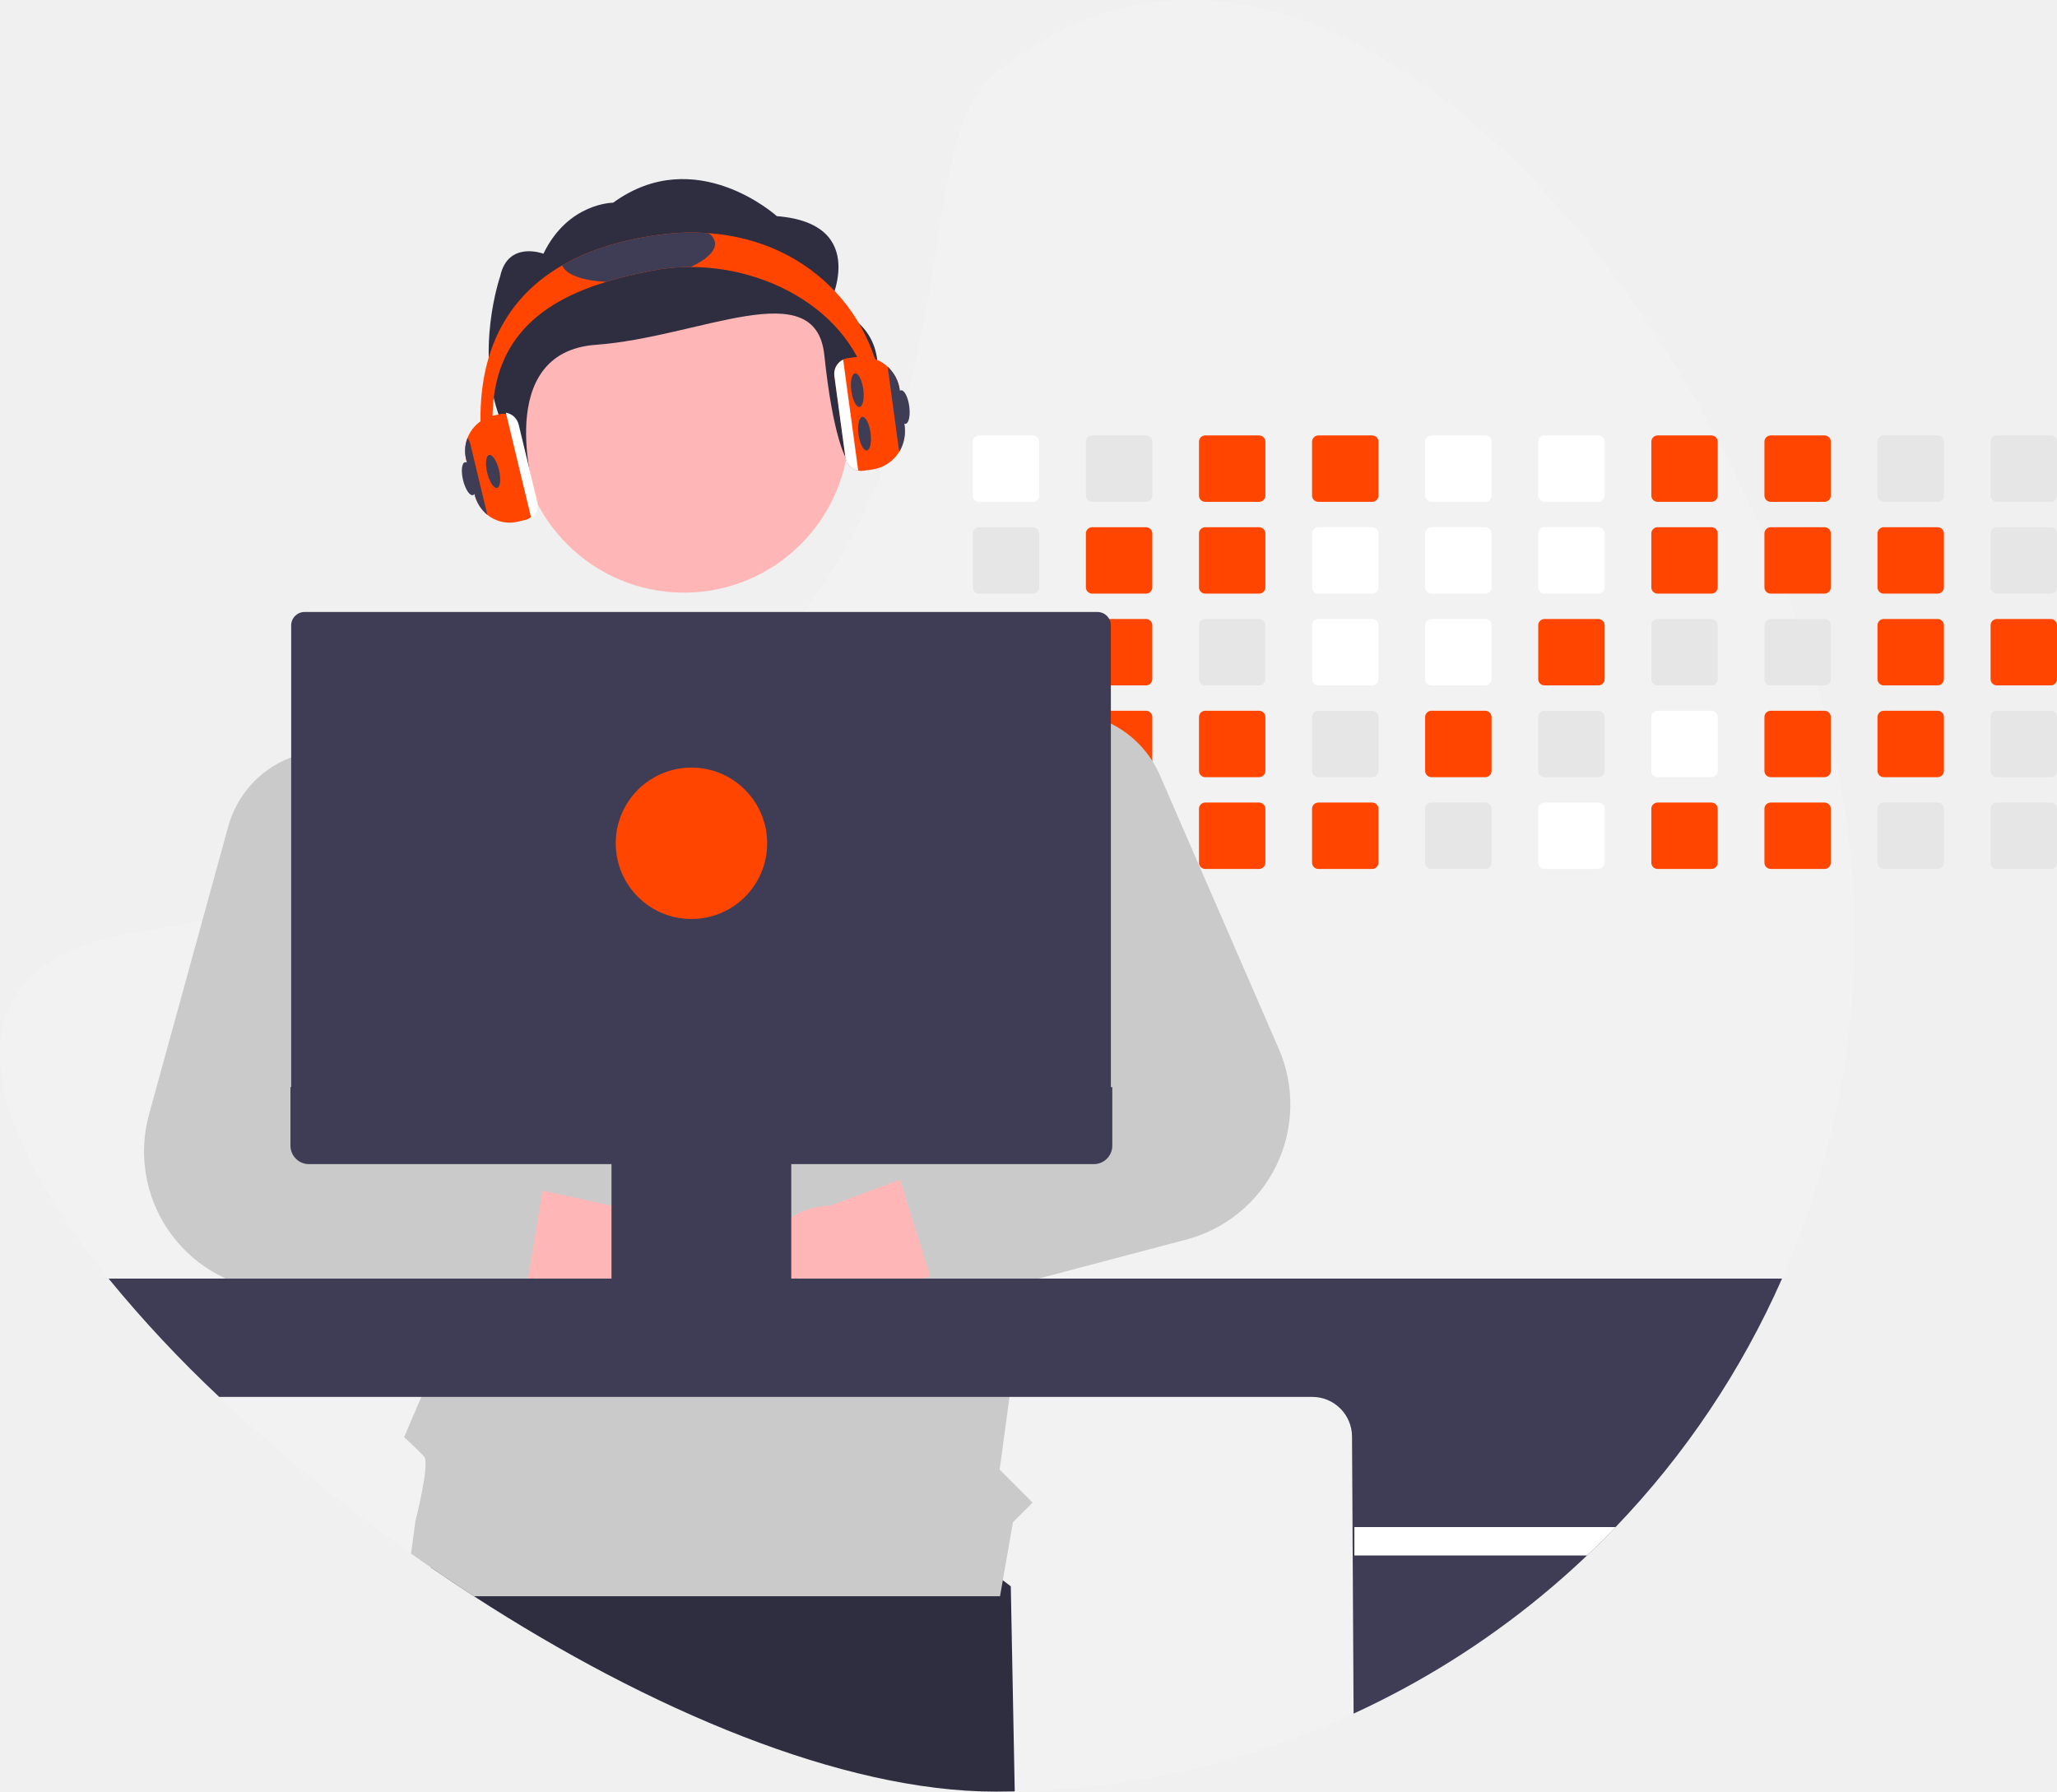
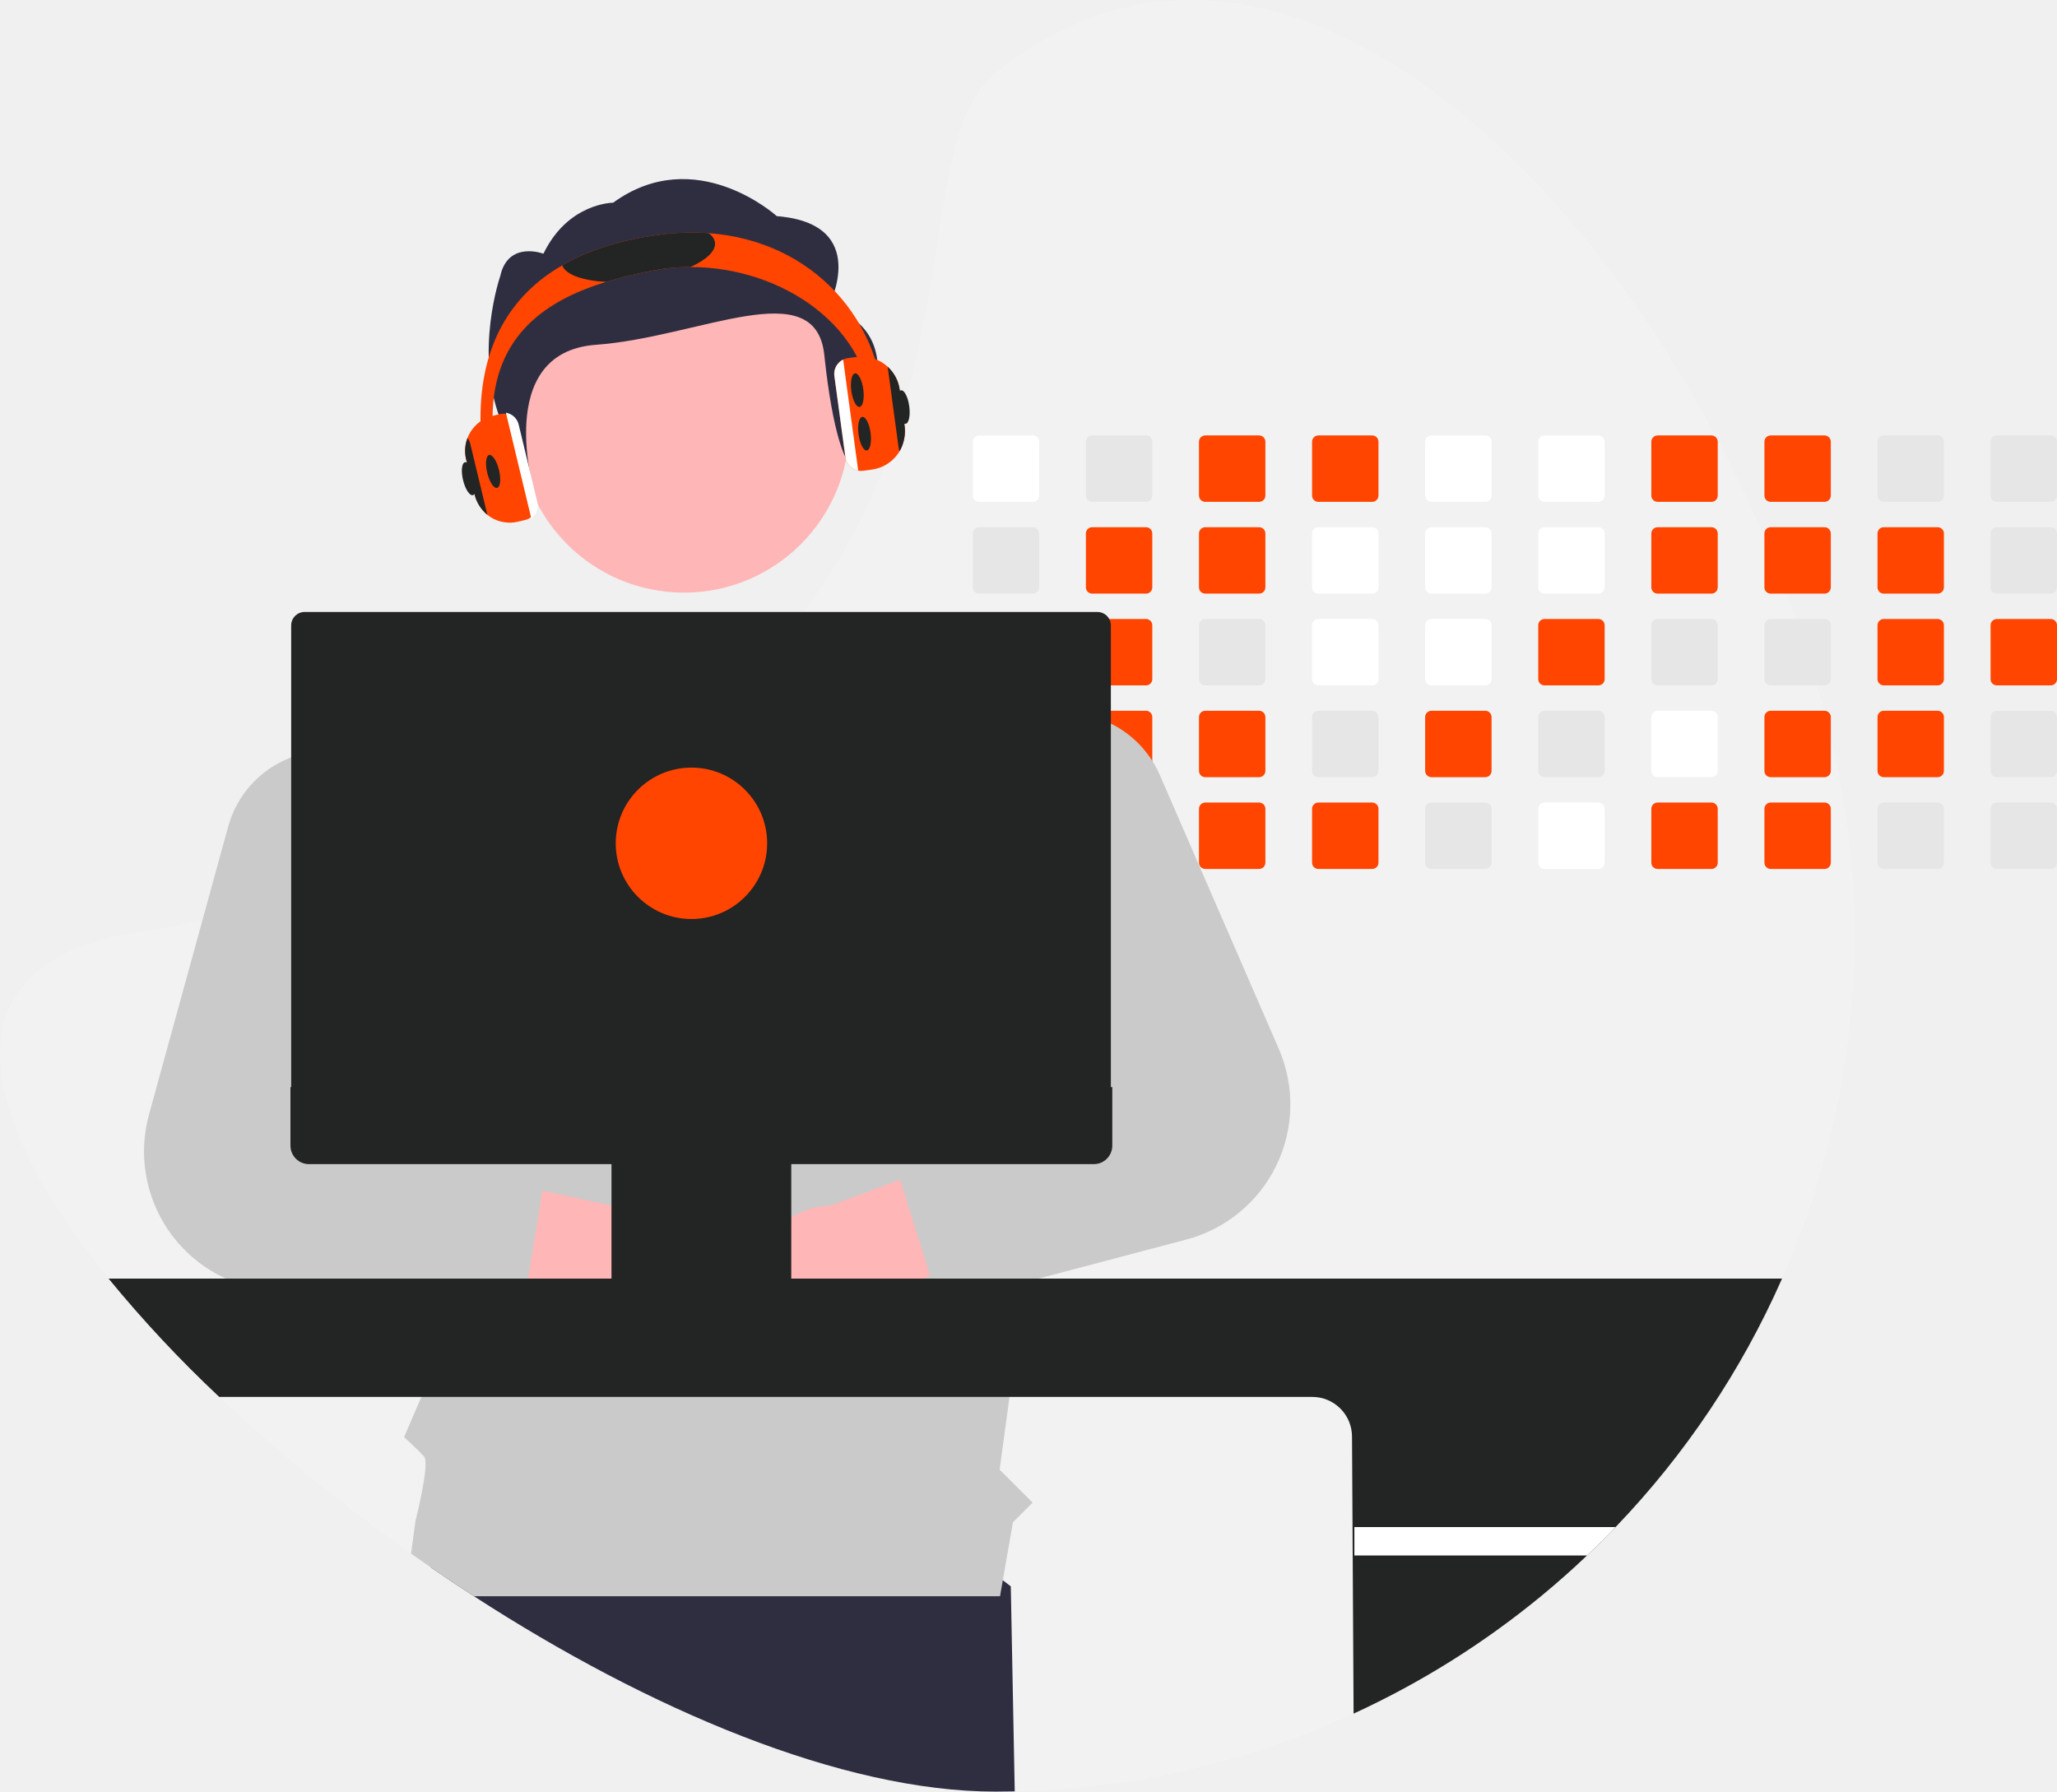
<svg xmlns="http://www.w3.org/2000/svg" data-name="Layer 1" width="850.538" height="740.83" viewBox="0 0 850.538 740.83">
  <path d="M941.609,465.125a354.21,354.21,0,0,1-98.85,245.9q-5.745,6.015-11.8,11.74-9.225,8.775-19.07,16.87a353.934,353.934,0,0,1-217.58,80.69q-3.975.09-7.98.09c-63.43,0-143.21-33.88-215.61-80.78q-8.985-5.82-17.81-11.91-4.125-2.82-8.21-5.72a730.43,730.43,0,0,1-79.32-64.8,514.116,514.116,0,0,1-45.75-48.92c-55.63-68.62-67.9-130.45,11.41-143.16q14.085-2.25,27.34-4.81,19.2-3.69,36.75-7.97,23.64-5.745,44.42-12.46,6.99-2.25,13.66-4.59c65.74-23.09,109.74-53.2,139.69-85.87q7.62-8.295,14.05-16.79a236.055,236.055,0,0,0,17.83-27.12,254.898,254.898,0,0,0,18.41-41.05l.27-.78c23.83-68.74,16.58-132.5,42.87-153.84,112.38-91.23,252.29,38.69,317.96,191.9q4.965,11.58,9.34,23.3,1.965,5.235,3.79,10.49,4.8,13.695,8.71,27.46,1.5,5.25,2.86,10.49c.97,3.77,1.9,7.53,2.76,11.29C938.139,412.305,941.609,439.455,941.609,465.125Z" transform="translate(-174.731 -79.58524)" fill="#f2f2f2" />
  <path d="M594.309,820.325q-3.975.09-7.98.09c-63.43,0-143.21-33.88-215.61-80.78q-8.985-5.82-17.81-11.91l5.16-31.4,156.21-20.74,78.4,59.95Z" transform="translate(-174.731 -79.58524)" fill="#2f2e41" />
  <path d="M601.829,259.635h-22.26a2.601,2.601,0,0,0-2.6,2.6v22.27a2.593,2.593,0,0,0,2.6,2.59h22.26a2.599,2.599,0,0,0,2.6-2.59v-22.27A2.608,2.608,0,0,0,601.829,259.635Z" transform="translate(-174.731 -79.58524)" fill="#fff" />
  <path d="M601.829,297.585h-22.26a2.601,2.601,0,0,0-2.6,2.6v22.27a2.593,2.593,0,0,0,2.6,2.59h22.26a2.599,2.599,0,0,0,2.6-2.59v-22.27A2.608,2.608,0,0,0,601.829,297.585Z" transform="translate(-174.731 -79.58524)" fill="#e6e6e6" />
  <path d="M601.829,335.535h-22.26a2.601,2.601,0,0,0-2.6,2.6v22.26a2.595,2.595,0,0,0,2.6,2.6h22.26a2.601,2.601,0,0,0,2.6-2.6v-22.26A2.608,2.608,0,0,0,601.829,335.535Z" transform="translate(-174.731 -79.58524)" fill="#e6e6e6" />
  <path d="M604.389,375.625a2.617,2.617,0,0,0-2.56-2.14h-22.26a2.601,2.601,0,0,0-2.6,2.6v22.26a2.595,2.595,0,0,0,2.6,2.6h22.26a2.601,2.601,0,0,0,2.6-2.6v-22.26A2.313,2.313,0,0,0,604.389,375.625Z" transform="translate(-174.731 -79.58524)" fill="#e6e6e6" />
  <path d="M602.839,411.635a2.634,2.634,0,0,0-1.01-.2h-22.26a2.595,2.595,0,0,0-2.6,2.6v22.26a2.588,2.588,0,0,0,2.6,2.6h22.26a2.601,2.601,0,0,0,2.6-2.6v-22.26A2.616,2.616,0,0,0,602.839,411.635Z" transform="translate(-174.731 -79.58524)" fill="#e6e6e6" />
  <path d="M648.589,259.635h-22.26a2.601,2.601,0,0,0-2.6,2.6v22.27a2.593,2.593,0,0,0,2.6,2.59h22.26a2.599,2.599,0,0,0,2.6-2.59v-22.27A2.608,2.608,0,0,0,648.589,259.635Z" transform="translate(-174.731 -79.58524)" fill="#e6e6e6" />
  <path d="M648.589,297.585h-22.26a2.601,2.601,0,0,0-2.6,2.6v22.27a2.593,2.593,0,0,0,2.6,2.59h22.26a2.599,2.599,0,0,0,2.6-2.59v-22.27A2.608,2.608,0,0,0,648.589,297.585Z" transform="translate(-174.731 -79.58524)" fill="#ff4500" />
  <path d="M648.589,335.535h-22.26a2.601,2.601,0,0,0-2.6,2.6v22.26a2.595,2.595,0,0,0,2.6,2.6h22.26a2.601,2.601,0,0,0,2.6-2.6v-22.26A2.608,2.608,0,0,0,648.589,335.535Z" transform="translate(-174.731 -79.58524)" fill="#ff4500" />
  <path d="M648.589,373.485h-22.26a2.593,2.593,0,0,0-2.46,1.78,2.478,2.478,0,0,0-.14.82v22.26a2.595,2.595,0,0,0,2.6,2.6h22.26a2.601,2.601,0,0,0,2.6-2.6v-22.26A2.608,2.608,0,0,0,648.589,373.485Z" transform="translate(-174.731 -79.58524)" fill="#ff4500" />
  <path d="M648.589,411.435h-22.26a2.595,2.595,0,0,0-2.6,2.6v22.26a2.595,2.595,0,0,0,2.6,2.6h22.26a2.601,2.601,0,0,0,2.6-2.6v-22.26A2.601,2.601,0,0,0,648.589,411.435Z" transform="translate(-174.731 -79.58524)" fill="#e6e6e6" />
  <path d="M695.349,259.635h-22.26a2.601,2.601,0,0,0-2.6,2.6v22.27a2.593,2.593,0,0,0,2.6,2.59h22.26a2.599,2.599,0,0,0,2.6-2.59v-22.27A2.608,2.608,0,0,0,695.349,259.635Z" transform="translate(-174.731 -79.58524)" fill="#ff4500" />
  <path d="M695.349,297.585h-22.26a2.601,2.601,0,0,0-2.6,2.6v22.27a2.593,2.593,0,0,0,2.6,2.59h22.26a2.599,2.599,0,0,0,2.6-2.59v-22.27A2.608,2.608,0,0,0,695.349,297.585Z" transform="translate(-174.731 -79.58524)" fill="#ff4500" />
  <path d="M695.349,335.535h-22.26a2.601,2.601,0,0,0-2.6,2.6v22.26a2.595,2.595,0,0,0,2.6,2.6h22.26a2.601,2.601,0,0,0,2.6-2.6v-22.26A2.608,2.608,0,0,0,695.349,335.535Z" transform="translate(-174.731 -79.58524)" fill="#e6e6e6" />
  <path d="M695.349,373.485h-22.26a2.601,2.601,0,0,0-2.6,2.6v22.26a2.595,2.595,0,0,0,2.6,2.6h22.26a2.601,2.601,0,0,0,2.6-2.6v-22.26A2.608,2.608,0,0,0,695.349,373.485Z" transform="translate(-174.731 -79.58524)" fill="#ff4500" />
  <path d="M695.349,411.435h-22.26a2.595,2.595,0,0,0-2.6,2.6v22.26a2.595,2.595,0,0,0,2.6,2.6h22.26a2.601,2.601,0,0,0,2.6-2.6v-22.26A2.601,2.601,0,0,0,695.349,411.435Z" transform="translate(-174.731 -79.58524)" fill="#ff4500" />
  <path d="M742.109,259.635h-22.26a2.601,2.601,0,0,0-2.6,2.6v22.27a2.593,2.593,0,0,0,2.6,2.59h22.26a2.599,2.599,0,0,0,2.6-2.59v-22.27A2.608,2.608,0,0,0,742.109,259.635Z" transform="translate(-174.731 -79.58524)" fill="#ff4500" />
  <path d="M742.109,297.585h-22.26a2.601,2.601,0,0,0-2.6,2.6v22.27a2.593,2.593,0,0,0,2.6,2.59h22.26a2.599,2.599,0,0,0,2.6-2.59v-22.27A2.608,2.608,0,0,0,742.109,297.585Z" transform="translate(-174.731 -79.58524)" fill="#fff" />
  <path d="M742.109,335.535h-22.26a2.601,2.601,0,0,0-2.6,2.6v22.26a2.595,2.595,0,0,0,2.6,2.6h22.26a2.601,2.601,0,0,0,2.6-2.6v-22.26A2.608,2.608,0,0,0,742.109,335.535Z" transform="translate(-174.731 -79.58524)" fill="#fff" />
  <path d="M742.109,373.485h-22.26a2.601,2.601,0,0,0-2.6,2.6v22.26a2.595,2.595,0,0,0,2.6,2.6h22.26a2.601,2.601,0,0,0,2.6-2.6v-22.26A2.608,2.608,0,0,0,742.109,373.485Z" transform="translate(-174.731 -79.58524)" fill="#e6e6e6" />
  <path d="M742.109,411.435h-22.26a2.595,2.595,0,0,0-2.6,2.6v22.26a2.595,2.595,0,0,0,2.6,2.6h22.26a2.601,2.601,0,0,0,2.6-2.6v-22.26A2.601,2.601,0,0,0,742.109,411.435Z" transform="translate(-174.731 -79.58524)" fill="#ff4500" />
  <path d="M788.869,259.635h-22.27a2.599,2.599,0,0,0-2.59,2.6v22.27a2.591,2.591,0,0,0,2.59,2.59h22.27a2.599,2.599,0,0,0,2.6-2.59v-22.27A2.608,2.608,0,0,0,788.869,259.635Z" transform="translate(-174.731 -79.58524)" fill="#fff" />
  <path d="M788.869,297.585h-22.27a2.599,2.599,0,0,0-2.59,2.6v22.27a2.59,2.59,0,0,0,2.59,2.59h22.27a2.599,2.599,0,0,0,2.6-2.59v-22.27A2.608,2.608,0,0,0,788.869,297.585Z" transform="translate(-174.731 -79.58524)" fill="#fff" />
  <path d="M788.869,335.535h-22.27a2.599,2.599,0,0,0-2.59,2.6v22.26a2.593,2.593,0,0,0,2.59,2.6h22.27a2.601,2.601,0,0,0,2.6-2.6v-22.26A2.608,2.608,0,0,0,788.869,335.535Z" transform="translate(-174.731 -79.58524)" fill="#fff" />
  <path d="M788.869,373.485h-22.27a2.599,2.599,0,0,0-2.59,2.6v22.26a2.593,2.593,0,0,0,2.59,2.6h22.27a2.601,2.601,0,0,0,2.6-2.6v-22.26A2.608,2.608,0,0,0,788.869,373.485Z" transform="translate(-174.731 -79.58524)" fill="#ff4500" />
  <path d="M788.869,411.435h-22.27a2.593,2.593,0,0,0-2.59,2.6v22.26a2.593,2.593,0,0,0,2.59,2.6h22.27a2.601,2.601,0,0,0,2.6-2.6v-22.26A2.601,2.601,0,0,0,788.869,411.435Z" transform="translate(-174.731 -79.58524)" fill="#e6e6e6" />
  <path d="M835.629,259.635h-22.27a2.599,2.599,0,0,0-2.59,2.6v22.27a2.591,2.591,0,0,0,2.59,2.59h22.27a2.599,2.599,0,0,0,2.6-2.59v-22.27A2.608,2.608,0,0,0,835.629,259.635Z" transform="translate(-174.731 -79.58524)" fill="#fff" />
  <path d="M835.629,297.585h-22.27a2.599,2.599,0,0,0-2.59,2.6v22.27a2.59,2.59,0,0,0,2.59,2.59h22.27a2.599,2.599,0,0,0,2.6-2.59v-22.27A2.608,2.608,0,0,0,835.629,297.585Z" transform="translate(-174.731 -79.58524)" fill="#fff" />
  <path d="M835.629,335.535h-22.27a2.599,2.599,0,0,0-2.59,2.6v22.26a2.593,2.593,0,0,0,2.59,2.6h22.27a2.601,2.601,0,0,0,2.6-2.6v-22.26A2.608,2.608,0,0,0,835.629,335.535Z" transform="translate(-174.731 -79.58524)" fill="#ff4500" />
  <path d="M835.629,373.485h-22.27a2.599,2.599,0,0,0-2.59,2.6v22.26a2.593,2.593,0,0,0,2.59,2.6h22.27a2.601,2.601,0,0,0,2.6-2.6v-22.26A2.608,2.608,0,0,0,835.629,373.485Z" transform="translate(-174.731 -79.58524)" fill="#e6e6e6" />
  <path d="M835.629,411.435h-22.27a2.593,2.593,0,0,0-2.59,2.6v22.26a2.593,2.593,0,0,0,2.59,2.6h22.27a2.601,2.601,0,0,0,2.6-2.6v-22.26A2.601,2.601,0,0,0,835.629,411.435Z" transform="translate(-174.731 -79.58524)" fill="#fff" />
  <path d="M882.389,259.635h-22.27a2.599,2.599,0,0,0-2.59,2.6v22.27a2.591,2.591,0,0,0,2.59,2.59h22.27a2.599,2.599,0,0,0,2.6-2.59v-22.27A2.608,2.608,0,0,0,882.389,259.635Z" transform="translate(-174.731 -79.58524)" fill="#ff4500" />
  <path d="M882.389,297.585h-22.27a2.599,2.599,0,0,0-2.59,2.6v22.27a2.59,2.59,0,0,0,2.59,2.59h22.27a2.599,2.599,0,0,0,2.6-2.59v-22.27A2.608,2.608,0,0,0,882.389,297.585Z" transform="translate(-174.731 -79.58524)" fill="#ff4500" />
  <path d="M882.389,335.535h-22.27a2.599,2.599,0,0,0-2.59,2.6v22.26a2.593,2.593,0,0,0,2.59,2.6h22.27a2.601,2.601,0,0,0,2.6-2.6v-22.26A2.608,2.608,0,0,0,882.389,335.535Z" transform="translate(-174.731 -79.58524)" fill="#e6e6e6" />
  <path d="M882.389,373.485h-22.27a2.599,2.599,0,0,0-2.59,2.6v22.26a2.593,2.593,0,0,0,2.59,2.6h22.27a2.601,2.601,0,0,0,2.6-2.6v-22.26A2.608,2.608,0,0,0,882.389,373.485Z" transform="translate(-174.731 -79.58524)" fill="#fff" />
  <path d="M882.389,411.435h-22.27a2.593,2.593,0,0,0-2.59,2.6v22.26a2.593,2.593,0,0,0,2.59,2.6h22.27a2.601,2.601,0,0,0,2.6-2.6v-22.26A2.601,2.601,0,0,0,882.389,411.435Z" transform="translate(-174.731 -79.58524)" fill="#ff4500" />
  <path d="M929.149,259.635h-22.27a2.599,2.599,0,0,0-2.59,2.6v22.27a2.591,2.591,0,0,0,2.59,2.59h22.27a2.599,2.599,0,0,0,2.6-2.59v-22.27A2.608,2.608,0,0,0,929.149,259.635Z" transform="translate(-174.731 -79.58524)" fill="#ff4500" />
  <path d="M929.149,297.585h-22.27a2.599,2.599,0,0,0-2.59,2.6v22.27a2.59,2.59,0,0,0,2.59,2.59h22.27a2.599,2.599,0,0,0,2.6-2.59v-22.27A2.608,2.608,0,0,0,929.149,297.585Z" transform="translate(-174.731 -79.58524)" fill="#ff4500" />
  <path d="M929.149,335.535h-22.27a2.599,2.599,0,0,0-2.59,2.6v22.26a2.593,2.593,0,0,0,2.59,2.6h22.27a2.601,2.601,0,0,0,2.6-2.6v-22.26A2.608,2.608,0,0,0,929.149,335.535Z" transform="translate(-174.731 -79.58524)" fill="#e6e6e6" />
  <path d="M929.149,373.485h-22.27a2.599,2.599,0,0,0-2.59,2.6v22.26a2.593,2.593,0,0,0,2.59,2.6h22.27a2.601,2.601,0,0,0,2.6-2.6v-22.26A2.608,2.608,0,0,0,929.149,373.485Z" transform="translate(-174.731 -79.58524)" fill="#ff4500" />
  <path d="M929.149,411.435h-22.27a2.593,2.593,0,0,0-2.59,2.6v22.26a2.593,2.593,0,0,0,2.59,2.6h22.27a2.601,2.601,0,0,0,2.6-2.6v-22.26A2.601,2.601,0,0,0,929.149,411.435Z" transform="translate(-174.731 -79.58524)" fill="#ff4500" />
  <path d="M975.909,259.635h-22.27a2.599,2.599,0,0,0-2.59,2.6v22.27a2.591,2.591,0,0,0,2.59,2.59h22.27a2.599,2.599,0,0,0,2.6-2.59v-22.27A2.608,2.608,0,0,0,975.909,259.635Z" transform="translate(-174.731 -79.58524)" fill="#e6e6e6" />
  <path d="M975.909,297.585h-22.27a2.599,2.599,0,0,0-2.59,2.6v22.27a2.59,2.59,0,0,0,2.59,2.59h22.27a2.599,2.599,0,0,0,2.6-2.59v-22.27A2.608,2.608,0,0,0,975.909,297.585Z" transform="translate(-174.731 -79.58524)" fill="#ff4500" />
  <path d="M975.909,335.535h-22.27a2.599,2.599,0,0,0-2.59,2.6v22.26a2.593,2.593,0,0,0,2.59,2.6h22.27a2.601,2.601,0,0,0,2.6-2.6v-22.26A2.608,2.608,0,0,0,975.909,335.535Z" transform="translate(-174.731 -79.58524)" fill="#ff4500" />
  <path d="M975.909,373.485h-22.27a2.599,2.599,0,0,0-2.59,2.6v22.26a2.593,2.593,0,0,0,2.59,2.6h22.27a2.601,2.601,0,0,0,2.6-2.6v-22.26A2.608,2.608,0,0,0,975.909,373.485Z" transform="translate(-174.731 -79.58524)" fill="#ff4500" />
  <path d="M975.909,411.435h-22.27a2.593,2.593,0,0,0-2.59,2.6v22.26a2.593,2.593,0,0,0,2.59,2.6h22.27a2.601,2.601,0,0,0,2.6-2.6v-22.26A2.601,2.601,0,0,0,975.909,411.435Z" transform="translate(-174.731 -79.58524)" fill="#e6e6e6" />
  <path d="M1022.669,259.635h-22.27a2.599,2.599,0,0,0-2.59,2.6v22.27a2.591,2.591,0,0,0,2.59,2.59h22.27a2.599,2.599,0,0,0,2.6-2.59v-22.27A2.608,2.608,0,0,0,1022.669,259.635Z" transform="translate(-174.731 -79.58524)" fill="#e6e6e6" />
  <path d="M1022.669,297.585h-22.27a2.599,2.599,0,0,0-2.59,2.6v22.27a2.591,2.591,0,0,0,2.59,2.59h22.27a2.599,2.599,0,0,0,2.6-2.59v-22.27A2.608,2.608,0,0,0,1022.669,297.585Z" transform="translate(-174.731 -79.58524)" fill="#e6e6e6" />
  <path d="M1022.669,335.535h-22.27a2.599,2.599,0,0,0-2.59,2.6v22.26a2.593,2.593,0,0,0,2.59,2.6h22.27a2.601,2.601,0,0,0,2.6-2.6v-22.26A2.608,2.608,0,0,0,1022.669,335.535Z" transform="translate(-174.731 -79.58524)" fill="#ff4500" />
  <path d="M1022.669,373.485h-22.27a2.599,2.599,0,0,0-2.59,2.6v22.26a2.593,2.593,0,0,0,2.59,2.6h22.27a2.601,2.601,0,0,0,2.6-2.6v-22.26A2.608,2.608,0,0,0,1022.669,373.485Z" transform="translate(-174.731 -79.58524)" fill="#e6e6e6" />
  <path d="M1022.669,411.435h-22.27a2.593,2.593,0,0,0-2.59,2.6v22.26a2.593,2.593,0,0,0,2.59,2.6h22.27a2.601,2.601,0,0,0,2.6-2.6v-22.26A2.601,2.601,0,0,0,1022.669,411.435Z" transform="translate(-174.731 -79.58524)" fill="#e6e6e6" />
  <polygon points="336.095 660.051 335.475 660.051 336.005 659.981 336.095 660.051" fill="#2f2e41" />
  <circle id="b6132315-04e2-4cdb-a713-107c9cd58b0b" data-name="ab6171fa-7d69-4734-b81c-8dff60f9761b" cx="282.814" cy="176.733" r="68.322" fill="#ffb6b6" />
  <path id="f4304bdd-ba2d-4fff-b404-410205410c5d-234" data-name="bf427902-b9bf-4946-b5d7-5c1c7e04535e" d="M517.377,206.226s17.869-34.161-21.444-37.266c0,0-33.515-30.402-67.676-5.558,0,0-18.633,0-28.823,21.086,0,0-14.655-5.558-17.876,9.317,0,0-10.723,31.055,0,59.005,10.723,27.95,14.285,31.055,14.285,31.055s-17.621-58.598,25.27-61.704,90.887-29.909,94.461,4.251,8.953,42.578,8.953,42.578S558.479,220.201,517.377,206.226Z" transform="translate(-174.731 -79.58524)" fill="#2f2e41" />
  <path d="M634.279,424.695l-.22,1.16-2.47,13.04-17.07,90.2-1.01,5.31-2.12,11.23-2.9,15.32-6.43,33.95-1.84,9.73-.69,3.65-.24,1.28-1.91,10.07-.58,3.04-4.66,34.53-4.07,30.09,13.62,13.62-8.12,8.12-5.33,30.53.01.07H370.719q-13.2-8.55-26.02-17.63l1.79-13.4s6.16-23.93,3.57-26.79c-2.58-2.86-8.24-7.97-8.24-7.97l7.13-16.64.99-2.31-1.66-34.43-.04-.83-.55-11.35-.07-1.46-.11-2.19-2.11-43.68-.04-.72-.64-13.24-.6-12.59-.26-5.31-2.57-53.13-1.74-36.08-1.52-31.41,6.11-2.07,65.35-22.21,27.07-35.19,56.34.42,27.58.21,46.02,42.68,10.47,5,.08.04,7.51,3.59,19.04,9.09,20.13,9.62,10.33,4.93Z" transform="translate(-174.731 -79.58524)" fill="#cacaca" />
  <path d="M443.84,637.136a30.286,30.286,0,0,1-40.664-22.43L296.617,599.588l37.043-41.902,95.511,20.78a30.45,30.45,0,0,1,14.669,58.67Z" transform="translate(-174.731 -79.58524)" fill="#ffb6b6" />
  <path d="M396.329,560.955a13.522,13.522,0,0,0-7.89-4.87l-43.72-9.09-4.49-.93a18.933,18.933,0,0,1-12.53-9.07,19.161,19.161,0,0,1-2.45-7.9,18.895,18.895,0,0,1,.89-7.48l15.15-45.65,9.83-29.62a41.792,41.792,0,0,0,2.09-11.05,43.349,43.349,0,0,0-9.07-28.89,42.693,42.693,0,0,0-49.01-13.64c-.25.09-.51.19-.76.29a42.583,42.583,0,0,0-25.31,28.41l-10.68,38.85-22.03,80.09a57.766,57.766,0,0,0,48.96,72.68l62.97,7.38,29.14,3.42a13.497,13.497,0,0,0,14.84-10.73,4.895,4.895,0,0,0,.11-.55l.7-4.32,5.93-36.38.06-.37A13.475,13.475,0,0,0,396.329,560.955Z" transform="translate(-174.731 -79.58524)" fill="#cacaca" />
  <path d="M511.714,638.302a30.286,30.286,0,0,0,37.094-27.94l103.362-29.994L609.588,544.109l-91.626,34.041a30.45,30.45,0,0,0-6.249,60.152Z" transform="translate(-174.731 -79.58524)" fill="#ffb6b6" />
  <path d="M703.489,513.275,654.329,400.135a42.819,42.819,0,0,0-20.27-21.35,43.356,43.356,0,0,0-8.78-3.2c-.47-.12-.94-.23-1.41-.32a42.132,42.132,0,0,0-19.48.36,42.814,42.814,0,0,0-27.34,21.73,1.004,1.004,0,0,0-.08.14,43.1,43.1,0,0,0-.37,38.85l.61,1.22,34.74,69.77a18.9,18.9,0,0,1-10.5,26.19l-2.44.88-43.88,15.85a13.497,13.497,0,0,0-8.33,16.79l.11.35,12.3,39.36c.06.18.12.36.19.54a7.054,7.054,0,0,0,.4.99,13.482,13.482,0,0,0,15.81,7.53l23.68-6.25,4.83-1.28,61.15-16.15a57.76,57.76,0,0,0,38.22-78.86Z" transform="translate(-174.731 -79.58524)" fill="#cacaca" />
-   <path d="M219.629,608.285a514.116,514.116,0,0,0,45.75,48.92h451.97a16.446,16.446,0,0,1,16.42,16.43l.65,114.53a355.43,355.43,0,0,0,77.47-48.53q9.84-8.085,19.07-16.87,6.045-5.73,11.8-11.74a355.629,355.629,0,0,0,68.82-102.74Z" transform="translate(-174.731 -79.58524)" fill="#3f3d56" />
+   <path d="M219.629,608.285a514.116,514.116,0,0,0,45.75,48.92h451.97a16.446,16.446,0,0,1,16.42,16.43l.65,114.53a355.43,355.43,0,0,0,77.47-48.53q9.84-8.085,19.07-16.87,6.045-5.73,11.8-11.74a355.629,355.629,0,0,0,68.82-102.74Z" transform="translate(-174.731 -79.58524)" fill="#232424" />
  <path d="M842.759,711.025q-5.745,6.015-11.8,11.74H734.749v-11.74Z" transform="translate(-174.731 -79.58524)" fill="#fff" />
-   <path d="M633.379,335.535a5.538,5.538,0,0,0-4.87-2.9H300.669a5.555,5.555,0,0,0-5.54,5.55v196.22H634.059V338.185A5.385,5.385,0,0,0,633.379,335.535Z" transform="translate(-174.731 -79.58524)" fill="#3f3d56" />
-   <path d="M294.832,529.092V553.306a7.644,7.644,0,0,0,7.644,7.644H427.573v47.787h-1.662a.993.993,0,0,0-.993.993v3.324a.993.993,0,0,0,.993.993h77.658a.993.993,0,0,0,.993-.993v-3.324a.993.993,0,0,0-.993-.993h-1.662V560.95H627.004a7.644,7.644,0,0,0,7.644-7.644V529.092Z" transform="translate(-174.731 -79.58524)" fill="#3f3d56" />
+   <path d="M633.379,335.535a5.538,5.538,0,0,0-4.87-2.9H300.669a5.555,5.555,0,0,0-5.54,5.55v196.22H634.059V338.185A5.385,5.385,0,0,0,633.379,335.535Z" transform="translate(-174.731 -79.58524)" fill="#232424" />
+   <path d="M294.832,529.092V553.306a7.644,7.644,0,0,0,7.644,7.644H427.573v47.787h-1.662a.993.993,0,0,0-.993.993v3.324a.993.993,0,0,0,.993.993h77.658a.993.993,0,0,0,.993-.993v-3.324a.993.993,0,0,0-.993-.993h-1.662V560.95H627.004a7.644,7.644,0,0,0,7.644-7.644V529.092Z" transform="translate(-174.731 -79.58524)" fill="#232424" />
  <circle cx="285.903" cy="348.704" r="31.306" fill="#ff4500" />
  <path d="M540.399,252.585h-5c0-37.8-37.41-62.57-75.15-62.59a82.382,82.382,0,0,0-16.35,1.59c-6.06,1.21-12.35,2.66-18.53,4.55-24.37,7.47-46.97,21.91-46.97,56.45a78.591,78.591,0,0,0,2.54,19.88l-4.84,1.26a83.876,83.876,0,0,1-2.7-21.14c0-30.18,12.39-50.91,33.79-63.27,11.25-6.5,24.98-10.69,40.71-12.73a97.131,97.131,0,0,1,19.75-.6C511.049,179.105,540.399,212.385,540.399,252.585Z" transform="translate(-174.731 -79.58524)" fill="#ff4500" />
  <path d="M548.729,255.355l-1.97-14.56a15.71,15.71,0,0,0-5-9.56,15.816,15.816,0,0,0-13.25-4l-3.13.43a6.524,6.524,0,0,0-4.35,2.53,6.548,6.548,0,0,0-1.29,4.87l4.55,33.54a6.577,6.577,0,0,0,5.3,5.57,6.154,6.154,0,0,0,1.22.12,6.499,6.499,0,0,0,.88-.06l3.5-.47a15.791,15.791,0,0,0,10.74-6.43c.27-.38.53-.77.77-1.17A16.748,16.748,0,0,0,548.729,255.355Z" transform="translate(-174.731 -79.58524)" fill="#ff4500" />
  <path d="M523.359,228.275a6.432,6.432,0,0,0-2.33,1.92,6.548,6.548,0,0,0-1.29,4.87l4.55,33.54a6.577,6.577,0,0,0,5.3,5.57Z" transform="translate(-174.731 -79.58524)" fill="#fff" />
-   <path d="M548.729,255.355l-1.97-14.56a15.71,15.71,0,0,0-5-9.56l4.53,33.37a6.176,6.176,0,0,0,.41,1.56A16.748,16.748,0,0,0,548.729,255.355Z" transform="translate(-174.731 -79.58524)" fill="#3f3d56" />
-   <ellipse cx="532.218" cy="258.909" rx="2.5" ry="7" transform="translate(-204.7047 -5.69071) rotate(-7.72549)" fill="#3f3d56" />
-   <ellipse cx="529.218" cy="240.909" rx="2.5" ry="7" transform="translate(-202.3122 -6.25736) rotate(-7.72549)" fill="#3f3d56" />
-   <ellipse cx="548.218" cy="247.909" rx="2.5" ry="7" transform="translate(-203.0808 -3.63971) rotate(-7.72549)" fill="#3f3d56" />
-   <path d="M460.249,189.995a82.382,82.382,0,0,0-16.35,1.59c-6.06,1.21-12.35,2.66-18.53,4.55-9.65-.47-16.75-2.97-18.18-6.82,11.25-6.5,24.98-10.69,40.71-12.73a97.131,97.131,0,0,1,19.75-.6,5.727,5.727,0,0,1,2.72,3.82C470.839,183.285,466.869,186.985,460.249,189.995Z" transform="translate(-174.731 -79.58524)" fill="#3f3d56" />
+   <path d="M548.729,255.355l-1.97-14.56a15.71,15.71,0,0,0-5-9.56l4.53,33.37a6.176,6.176,0,0,0,.41,1.56A16.748,16.748,0,0,0,548.729,255.355Z" transform="translate(-174.731 -79.58524)" fill="#232424" />
+   <ellipse cx="532.218" cy="258.909" rx="2.5" ry="7" transform="translate(-204.7047 -5.69071) rotate(-7.72549)" fill="#232424" />
+   <ellipse cx="529.218" cy="240.909" rx="2.5" ry="7" transform="translate(-202.3122 -6.25736) rotate(-7.72549)" fill="#232424" />
+   <ellipse cx="548.218" cy="247.909" rx="2.5" ry="7" transform="translate(-203.0808 -3.63971) rotate(-7.72549)" fill="#232424" />
+   <path d="M460.249,189.995a82.382,82.382,0,0,0-16.35,1.59c-6.06,1.21-12.35,2.66-18.53,4.55-9.65-.47-16.75-2.97-18.18-6.82,11.25-6.5,24.98-10.69,40.71-12.73a97.131,97.131,0,0,1,19.75-.6,5.727,5.727,0,0,1,2.72,3.82C470.839,183.285,466.869,186.985,460.249,189.995Z" transform="translate(-174.731 -79.58524)" fill="#232424" />
  <path d="M396.409,287.285l-7.7-32.01a6.024,6.024,0,0,0-4.88-4.55,6.733,6.733,0,0,0-1-.08,6.026,6.026,0,0,0-1.4.17l-2.98.72a14.904,14.904,0,0,0-10.99,17.96l3.45,14.36a15.845,15.845,0,0,0,5.34,8.62,14.045,14.045,0,0,0,1.36.97,14.809,14.809,0,0,0,11.37,1.84l2.97-.72a5.84,5.84,0,0,0,2.17-1.01A5.993,5.993,0,0,0,396.409,287.285Z" transform="translate(-174.731 -79.58524)" fill="#ff4500" />
-   <ellipse cx="378.629" cy="274.523" rx="2.5" ry="7" transform="translate(-228.4506 16.61926) rotate(-13.53051)" fill="#3f3d56" />
-   <ellipse cx="368.629" cy="277.523" rx="2.5" ry="7" transform="translate(-229.4301 14.36289) rotate(-13.53051)" fill="#3f3d56" />
+   <ellipse cx="378.629" cy="274.523" rx="2.5" ry="7" transform="translate(-228.4506 16.61926) rotate(-13.53051)" fill="#232424" />
+   <ellipse cx="368.629" cy="277.523" rx="2.5" ry="7" transform="translate(-229.4301 14.36289) rotate(-13.53051)" fill="#232424" />
  <path d="M396.899,287.165l-7.7-32.01a6.532,6.532,0,0,0-5.29-4.92l10.51,43.72A6.511,6.511,0,0,0,396.899,287.165Z" transform="translate(-174.731 -79.58524)" fill="#fff" />
-   <path d="M369.199,263.155a6.476,6.476,0,0,0-1.17-2.45,14.725,14.725,0,0,0-.57,8.79l3.45,14.36a15.845,15.845,0,0,0,5.34,8.62Z" transform="translate(-174.731 -79.58524)" fill="#3f3d56" />
+   <path d="M369.199,263.155a6.476,6.476,0,0,0-1.17-2.45,14.725,14.725,0,0,0-.57,8.79l3.45,14.36a15.845,15.845,0,0,0,5.34,8.62Z" transform="translate(-174.731 -79.58524)" fill="#232424" />
</svg>
